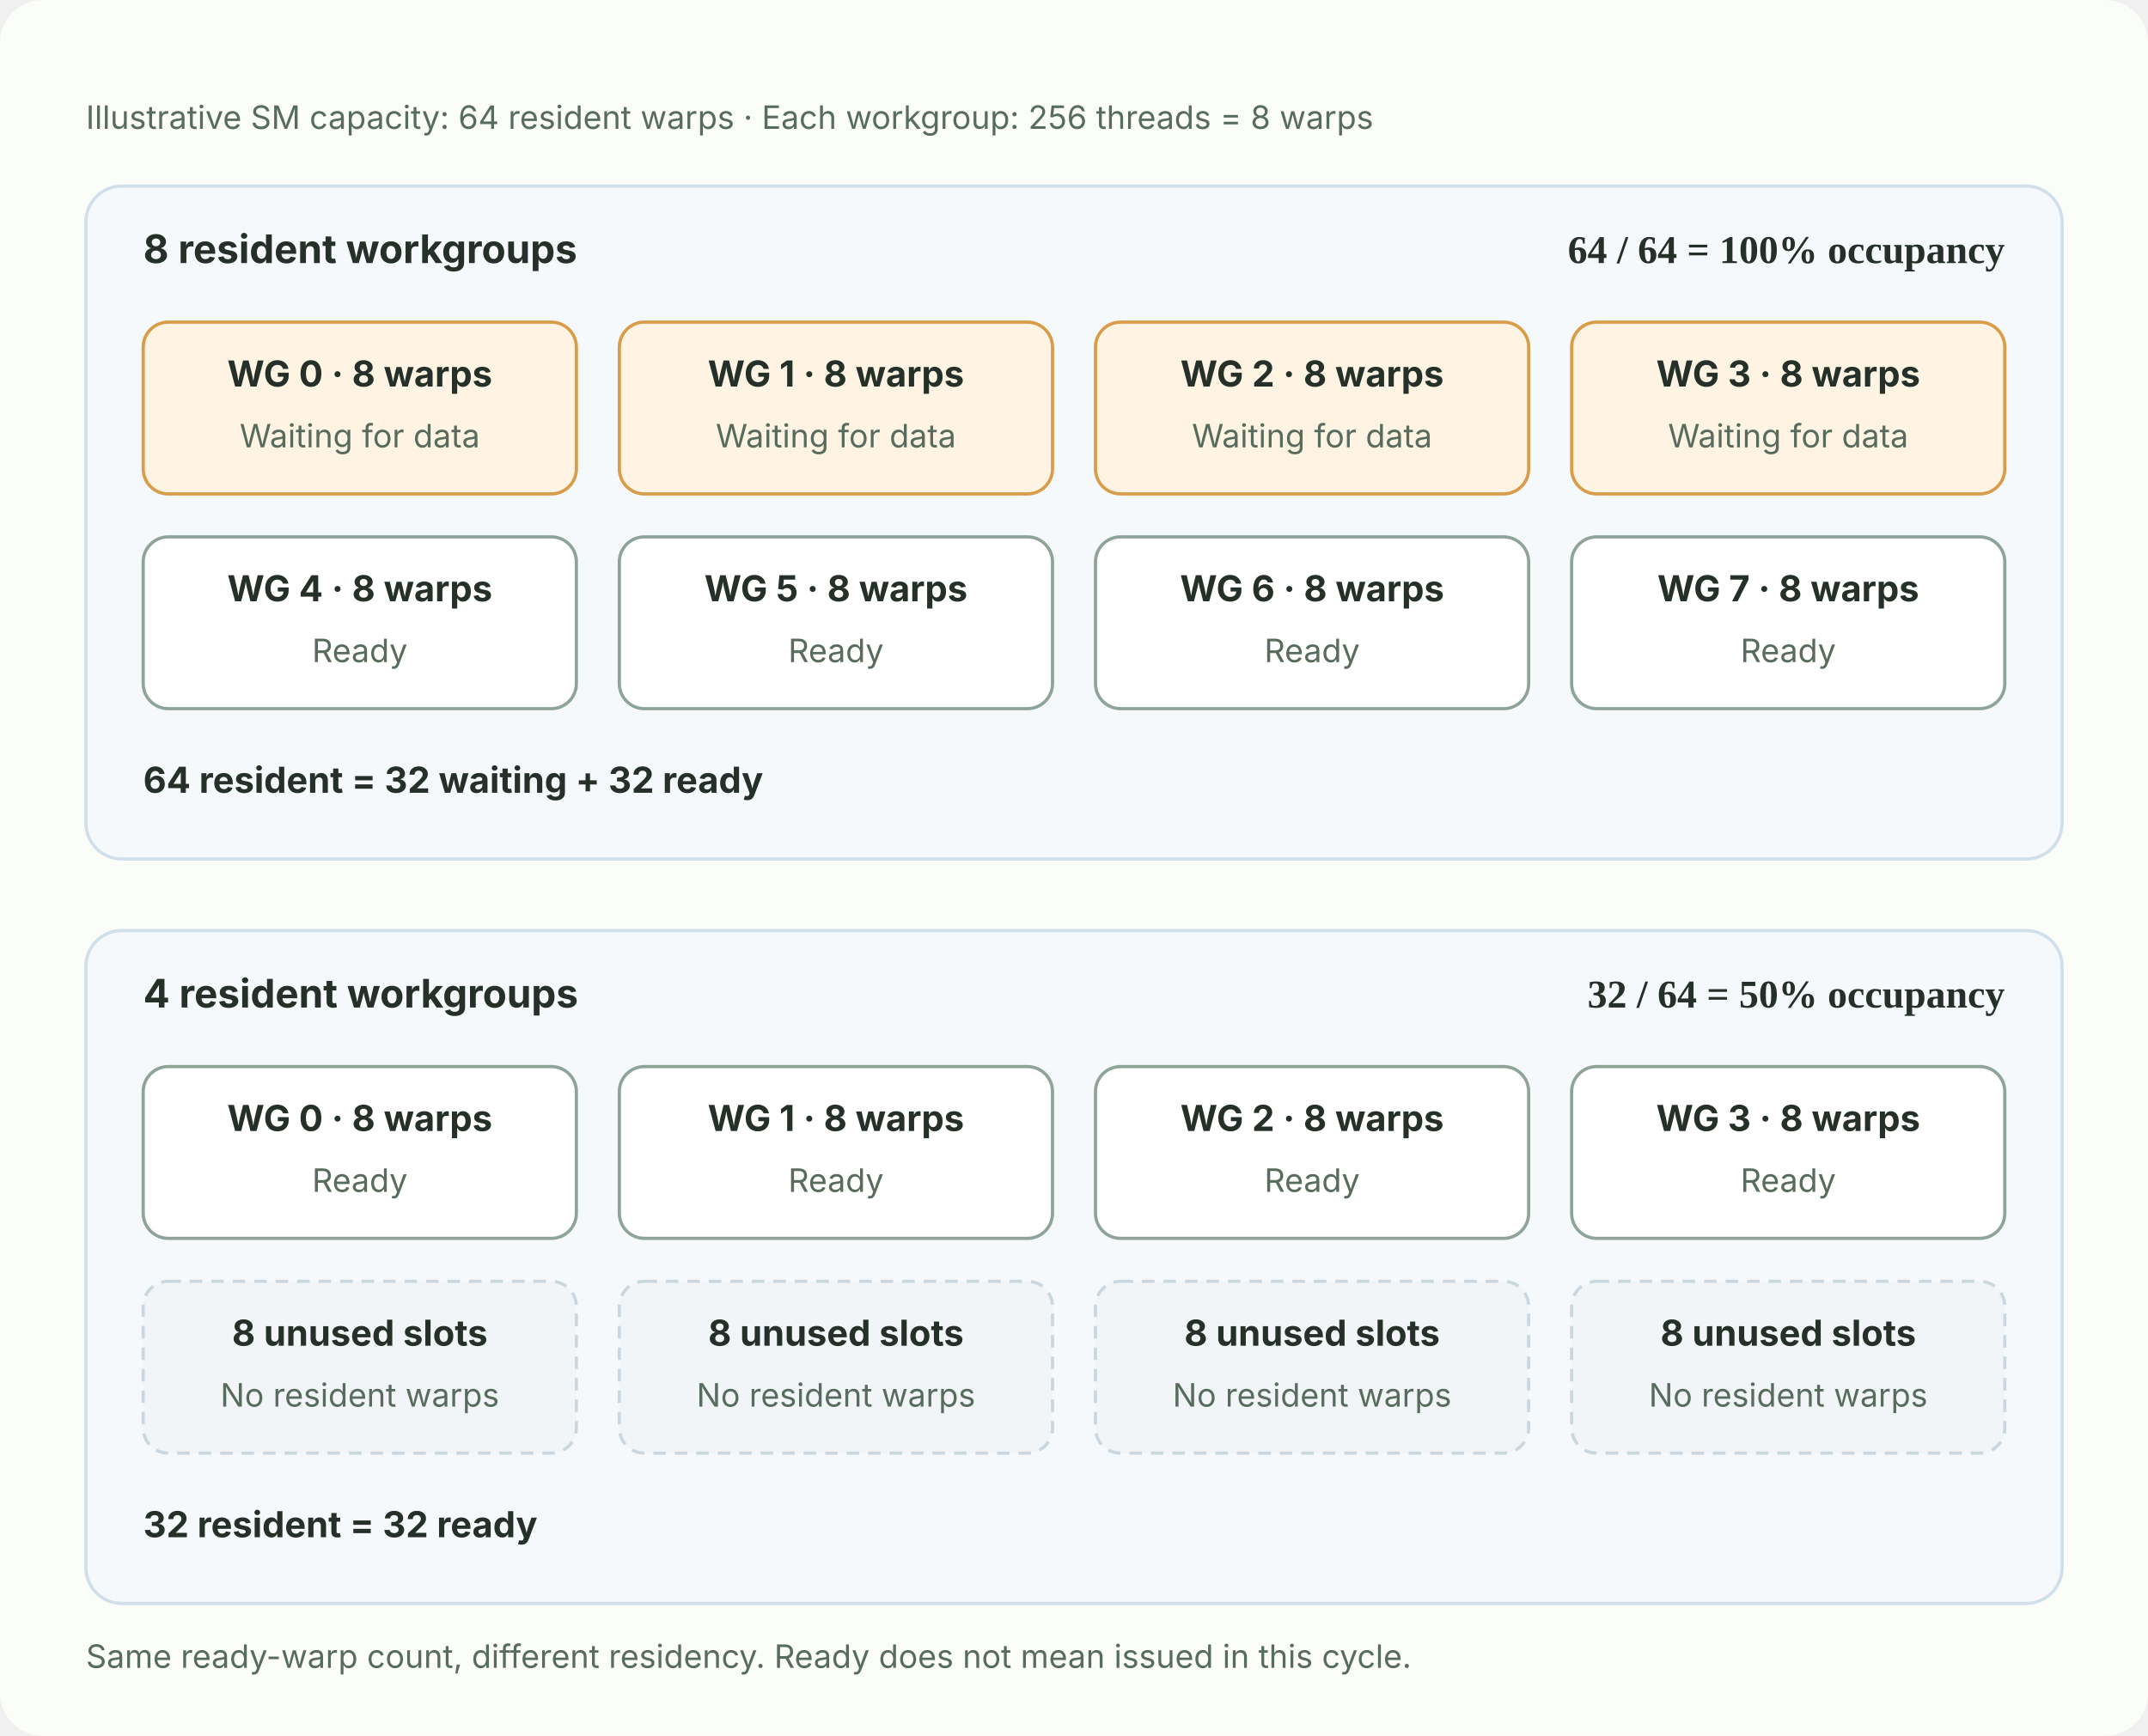
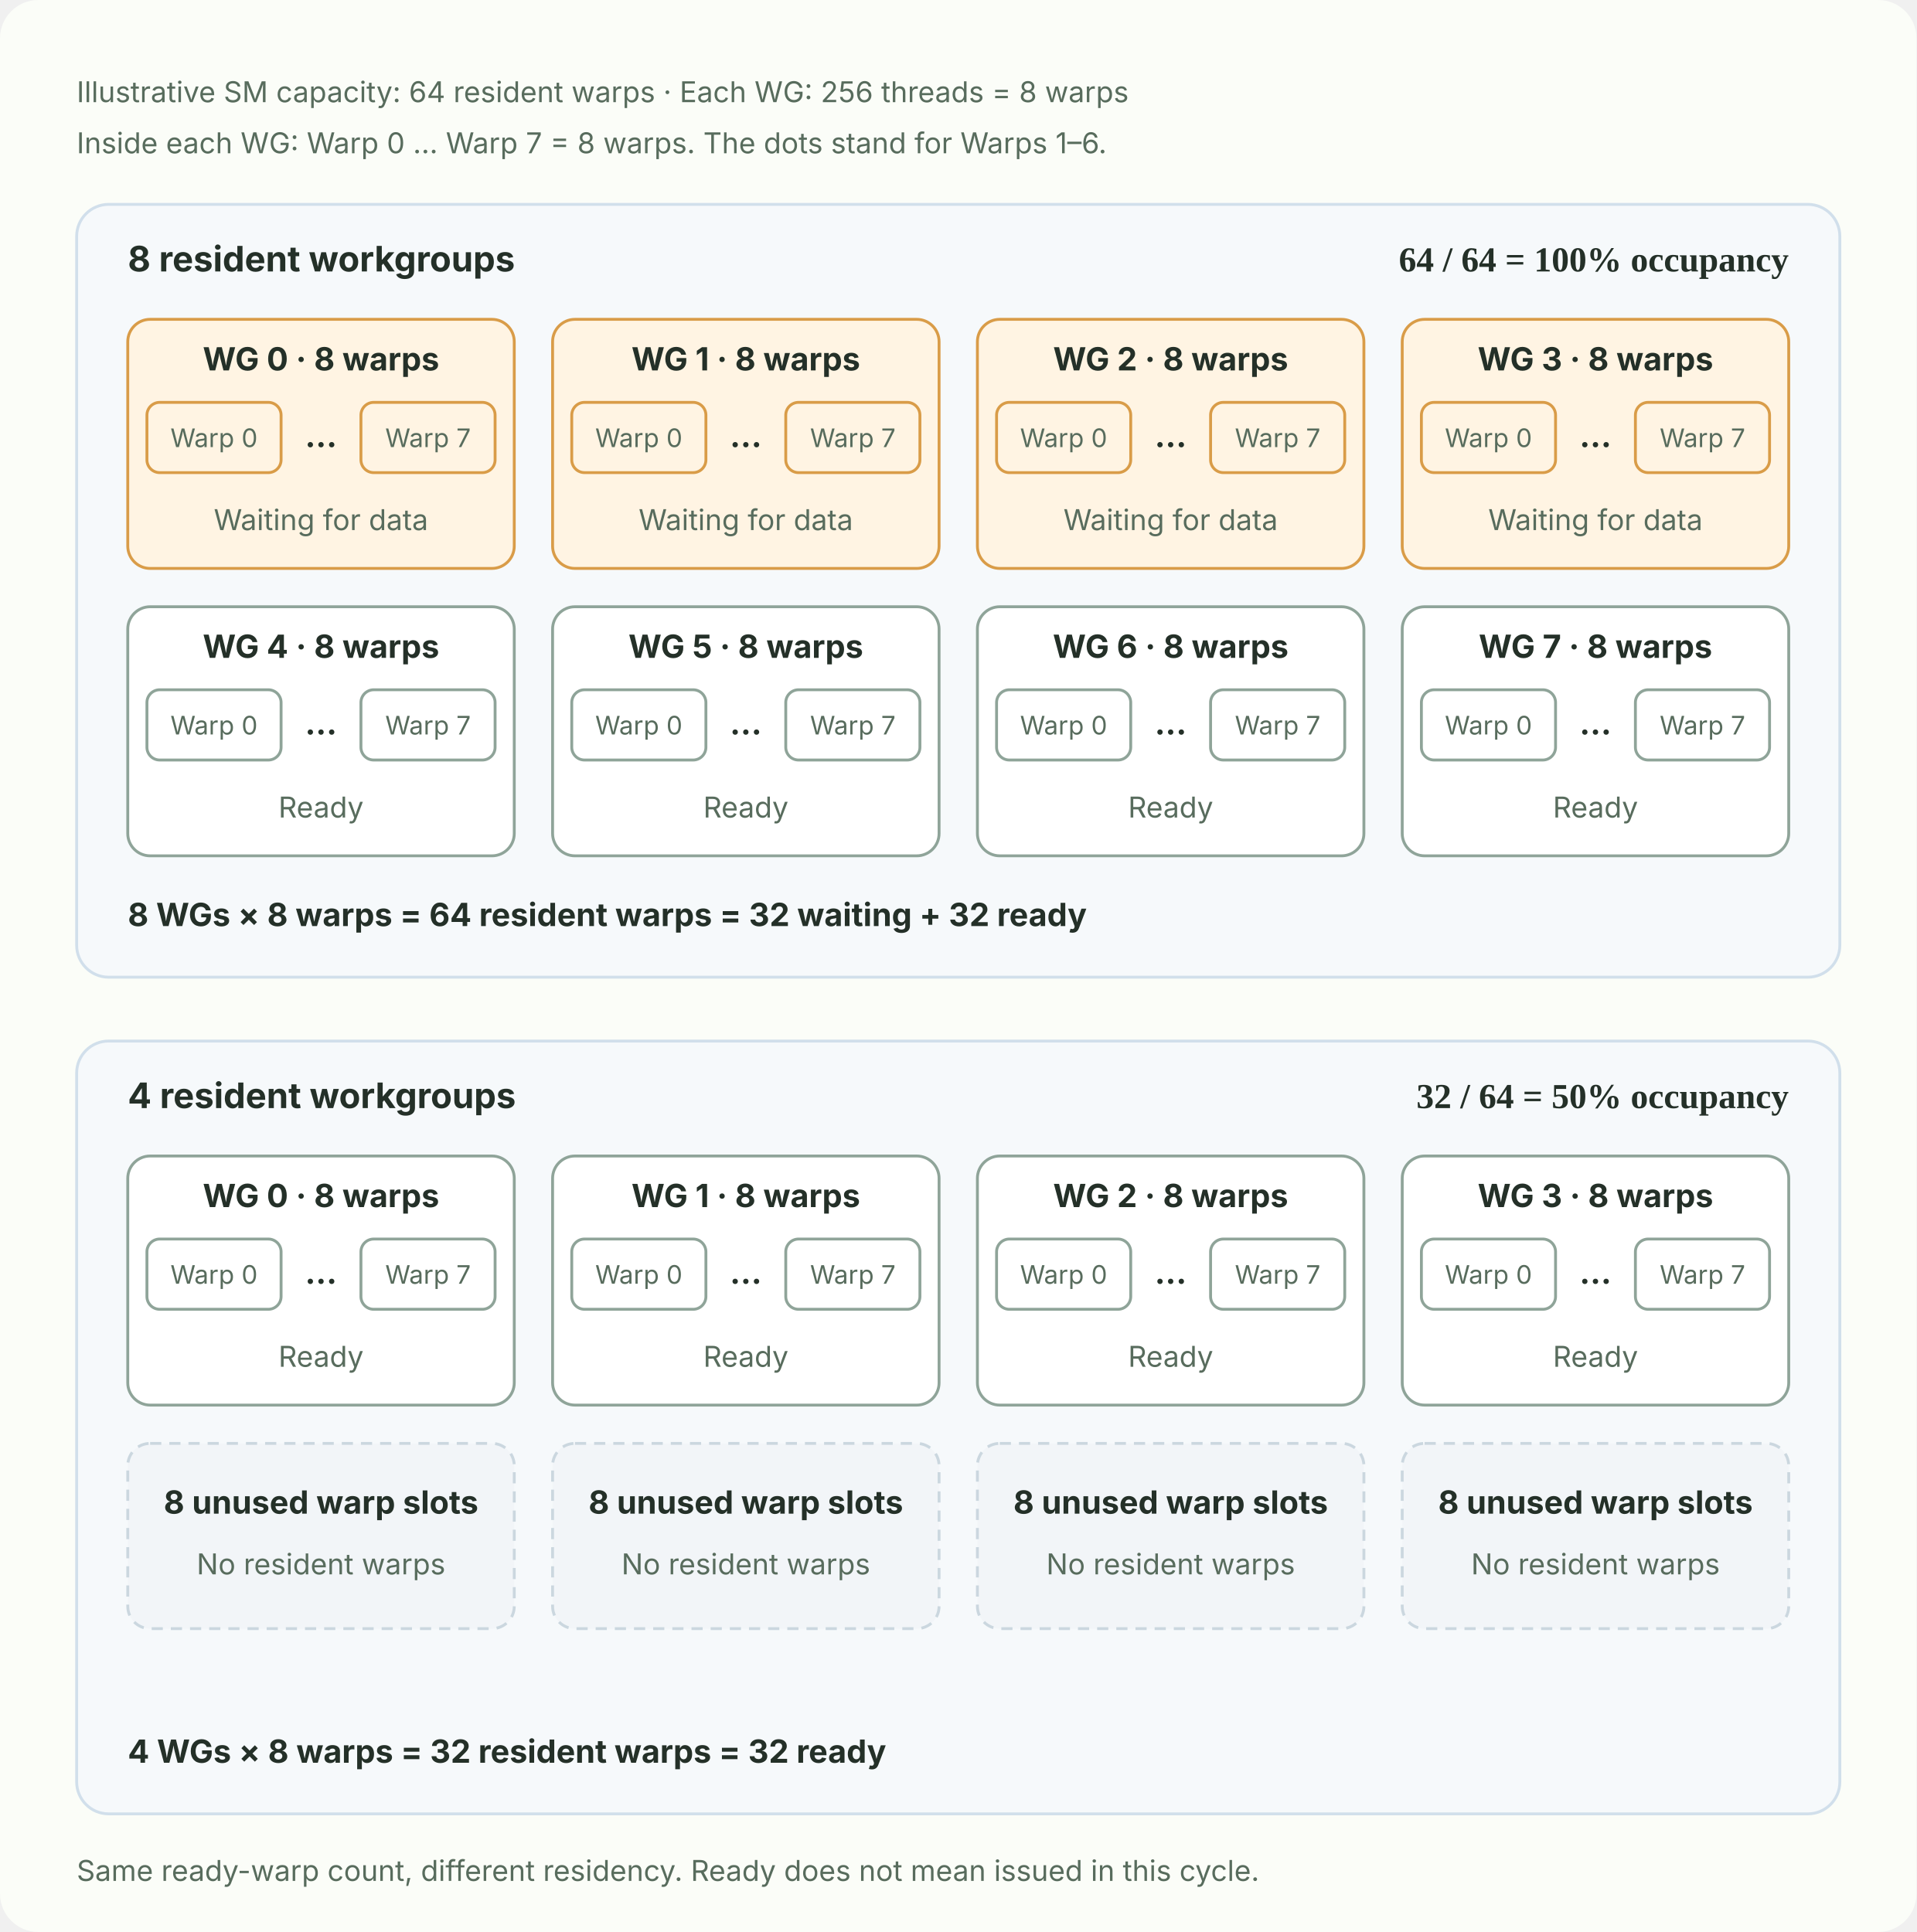
- <svg xmlns="http://www.w3.org/2000/svg" viewBox="0 0 1200 970" role="img" aria-labelledby="title desc">
+ <svg xmlns="http://www.w3.org/2000/svg" viewBox="0 0 1200 1210" role="img" aria-labelledby="title desc">
  <defs>
    <style>
      text { font-family: Inter, ui-sans-serif, system-ui, -apple-system, BlinkMacSystemFont, "Segoe UI", sans-serif; fill: #243028; }
      .section { font-size: 22px; font-weight: 700; }
      .label { font-size: 20px; font-weight: 680; }
      .small { font-size: 18px; fill: #586c5d; }
+       .warp { font-size: 16px; fill: #586c5d; }
      .math { font-family: Georgia, "Times New Roman", serif; font-size: 22px; font-weight: 650; }
      .ready { fill: #fff; stroke: #8fa499; stroke-width: 1.8; }
      .waiting { fill: #fff4e3; stroke: #d99c48; stroke-width: 1.8; }
      .empty { fill: #f2f5f8; stroke: #cbd7df; stroke-width: 1.8; stroke-dasharray: 7 5; }
    </style>
  </defs>
-   <rect width="1200" height="970" rx="24" fill="#fbfdf8" />
-   <text x="48" y="72" class="small">Illustrative SM capacity: 64 resident warps · Each workgroup: 256 threads = 8 warps</text>
-   <rect x="48" y="104" width="1104" height="376" rx="20" fill="#f6f9fb" stroke="#d1dfeb" stroke-width="1.8" />
-   <text x="80" y="147" class="section">8 resident workgroups</text>
-   <text x="1120" y="147" class="math" text-anchor="end">64 / 64 = 100% occupancy</text>
-   <g class="waiting">
-     <rect x="80" y="180" width="242" height="96" rx="14" />
-     <rect x="346" y="180" width="242" height="96" rx="14" />
-     <rect x="612" y="180" width="242" height="96" rx="14" />
-     <rect x="878" y="180" width="242" height="96" rx="14" />
-   </g>
-   <text x="201" y="216" class="label" text-anchor="middle">WG 0 · 8 warps</text>
-   <text x="201" y="250" class="small" text-anchor="middle">Waiting for data</text>
-   <text x="467" y="216" class="label" text-anchor="middle">WG 1 · 8 warps</text>
-   <text x="467" y="250" class="small" text-anchor="middle">Waiting for data</text>
-   <text x="733" y="216" class="label" text-anchor="middle">WG 2 · 8 warps</text>
-   <text x="733" y="250" class="small" text-anchor="middle">Waiting for data</text>
-   <text x="999" y="216" class="label" text-anchor="middle">WG 3 · 8 warps</text>
-   <text x="999" y="250" class="small" text-anchor="middle">Waiting for data</text>
-   <g class="ready">
-     <rect x="80" y="300" width="242" height="96" rx="14" />
-     <rect x="346" y="300" width="242" height="96" rx="14" />
-     <rect x="612" y="300" width="242" height="96" rx="14" />
-     <rect x="878" y="300" width="242" height="96" rx="14" />
-   </g>
-   <text x="201" y="336" class="label" text-anchor="middle">WG 4 · 8 warps</text>
-   <text x="201" y="370" class="small" text-anchor="middle">Ready</text>
-   <text x="467" y="336" class="label" text-anchor="middle">WG 5 · 8 warps</text>
-   <text x="467" y="370" class="small" text-anchor="middle">Ready</text>
-   <text x="733" y="336" class="label" text-anchor="middle">WG 6 · 8 warps</text>
-   <text x="733" y="370" class="small" text-anchor="middle">Ready</text>
-   <text x="999" y="336" class="label" text-anchor="middle">WG 7 · 8 warps</text>
-   <text x="999" y="370" class="small" text-anchor="middle">Ready</text>
-   <text x="80" y="443" class="label">64 resident = 32 waiting + 32 ready</text>
-   <rect x="48" y="520" width="1104" height="376" rx="20" fill="#f6f9fb" stroke="#d1dfeb" stroke-width="1.8" />
-   <text x="80" y="563" class="section">4 resident workgroups</text>
-   <text x="1120" y="563" class="math" text-anchor="end">32 / 64 = 50% occupancy</text>
-   <g class="ready">
-     <rect x="80" y="596" width="242" height="96" rx="14" />
-     <rect x="346" y="596" width="242" height="96" rx="14" />
-     <rect x="612" y="596" width="242" height="96" rx="14" />
-     <rect x="878" y="596" width="242" height="96" rx="14" />
-   </g>
-   <text x="201" y="632" class="label" text-anchor="middle">WG 0 · 8 warps</text>
-   <text x="201" y="666" class="small" text-anchor="middle">Ready</text>
-   <text x="467" y="632" class="label" text-anchor="middle">WG 1 · 8 warps</text>
-   <text x="467" y="666" class="small" text-anchor="middle">Ready</text>
-   <text x="733" y="632" class="label" text-anchor="middle">WG 2 · 8 warps</text>
-   <text x="733" y="666" class="small" text-anchor="middle">Ready</text>
-   <text x="999" y="632" class="label" text-anchor="middle">WG 3 · 8 warps</text>
-   <text x="999" y="666" class="small" text-anchor="middle">Ready</text>
-   <g class="empty">
-     <rect x="80" y="716" width="242" height="96" rx="14" />
-     <rect x="346" y="716" width="242" height="96" rx="14" />
-     <rect x="612" y="716" width="242" height="96" rx="14" />
-     <rect x="878" y="716" width="242" height="96" rx="14" />
-   </g>
-   <text x="201" y="752" class="label" text-anchor="middle">8 unused slots</text>
-   <text x="201" y="786" class="small" text-anchor="middle">No resident warps</text>
-   <text x="467" y="752" class="label" text-anchor="middle">8 unused slots</text>
-   <text x="467" y="786" class="small" text-anchor="middle">No resident warps</text>
-   <text x="733" y="752" class="label" text-anchor="middle">8 unused slots</text>
-   <text x="733" y="786" class="small" text-anchor="middle">No resident warps</text>
-   <text x="999" y="752" class="label" text-anchor="middle">8 unused slots</text>
-   <text x="999" y="786" class="small" text-anchor="middle">No resident warps</text>
-   <text x="80" y="859" class="label">32 resident = 32 ready</text>
-   <text x="48" y="932" class="small">Same ready-warp count, different residency. Ready does not mean issued in this cycle.</text>
+   <rect width="1200" height="1210" rx="24" fill="#fbfdf8" />
+   <text x="48" y="64" class="small">Illustrative SM capacity: 64 resident warps · Each WG: 256 threads = 8 warps</text>
+   <text x="48" y="96" class="small">Inside each WG: Warp 0 … Warp 7 = 8 warps. The dots stand for Warps 1–6.</text>
+   <rect x="48" y="128" width="1104" height="484" rx="20" fill="#f6f9fb" stroke="#d1dfeb" stroke-width="1.8" />
+   <text x="80" y="170" class="section" text-anchor="start">8 resident workgroups</text>
+   <text x="1120" y="170" class="math" text-anchor="end">64 / 64 = 100% occupancy</text>
+   <rect x="80" y="200" width="242" height="156" rx="14" class="waiting" />
+   <text x="201" y="232" class="label" text-anchor="middle">WG 0 · 8 warps</text>
+   <rect x="92" y="252" width="84" height="44" rx="8" class="waiting" />
+   <text x="134" y="280" class="warp" text-anchor="middle">Warp 0</text>
+   <rect x="226" y="252" width="84" height="44" rx="8" class="waiting" />
+   <text x="268" y="280" class="warp" text-anchor="middle">Warp 7</text>
+   <text x="201" y="280" class="label" text-anchor="middle">…</text>
+   <text x="201" y="332" class="small" text-anchor="middle">Waiting for data</text>
+   <rect x="346" y="200" width="242" height="156" rx="14" class="waiting" />
+   <text x="467" y="232" class="label" text-anchor="middle">WG 1 · 8 warps</text>
+   <rect x="358" y="252" width="84" height="44" rx="8" class="waiting" />
+   <text x="400" y="280" class="warp" text-anchor="middle">Warp 0</text>
+   <rect x="492" y="252" width="84" height="44" rx="8" class="waiting" />
+   <text x="534" y="280" class="warp" text-anchor="middle">Warp 7</text>
+   <text x="467" y="280" class="label" text-anchor="middle">…</text>
+   <text x="467" y="332" class="small" text-anchor="middle">Waiting for data</text>
+   <rect x="612" y="200" width="242" height="156" rx="14" class="waiting" />
+   <text x="733" y="232" class="label" text-anchor="middle">WG 2 · 8 warps</text>
+   <rect x="624" y="252" width="84" height="44" rx="8" class="waiting" />
+   <text x="666" y="280" class="warp" text-anchor="middle">Warp 0</text>
+   <rect x="758" y="252" width="84" height="44" rx="8" class="waiting" />
+   <text x="800" y="280" class="warp" text-anchor="middle">Warp 7</text>
+   <text x="733" y="280" class="label" text-anchor="middle">…</text>
+   <text x="733" y="332" class="small" text-anchor="middle">Waiting for data</text>
+   <rect x="878" y="200" width="242" height="156" rx="14" class="waiting" />
+   <text x="999" y="232" class="label" text-anchor="middle">WG 3 · 8 warps</text>
+   <rect x="890" y="252" width="84" height="44" rx="8" class="waiting" />
+   <text x="932" y="280" class="warp" text-anchor="middle">Warp 0</text>
+   <rect x="1024" y="252" width="84" height="44" rx="8" class="waiting" />
+   <text x="1066" y="280" class="warp" text-anchor="middle">Warp 7</text>
+   <text x="999" y="280" class="label" text-anchor="middle">…</text>
+   <text x="999" y="332" class="small" text-anchor="middle">Waiting for data</text>
+   <rect x="80" y="380" width="242" height="156" rx="14" class="ready" />
+   <text x="201" y="412" class="label" text-anchor="middle">WG 4 · 8 warps</text>
+   <rect x="92" y="432" width="84" height="44" rx="8" class="ready" />
+   <text x="134" y="460" class="warp" text-anchor="middle">Warp 0</text>
+   <rect x="226" y="432" width="84" height="44" rx="8" class="ready" />
+   <text x="268" y="460" class="warp" text-anchor="middle">Warp 7</text>
+   <text x="201" y="460" class="label" text-anchor="middle">…</text>
+   <text x="201" y="512" class="small" text-anchor="middle">Ready</text>
+   <rect x="346" y="380" width="242" height="156" rx="14" class="ready" />
+   <text x="467" y="412" class="label" text-anchor="middle">WG 5 · 8 warps</text>
+   <rect x="358" y="432" width="84" height="44" rx="8" class="ready" />
+   <text x="400" y="460" class="warp" text-anchor="middle">Warp 0</text>
+   <rect x="492" y="432" width="84" height="44" rx="8" class="ready" />
+   <text x="534" y="460" class="warp" text-anchor="middle">Warp 7</text>
+   <text x="467" y="460" class="label" text-anchor="middle">…</text>
+   <text x="467" y="512" class="small" text-anchor="middle">Ready</text>
+   <rect x="612" y="380" width="242" height="156" rx="14" class="ready" />
+   <text x="733" y="412" class="label" text-anchor="middle">WG 6 · 8 warps</text>
+   <rect x="624" y="432" width="84" height="44" rx="8" class="ready" />
+   <text x="666" y="460" class="warp" text-anchor="middle">Warp 0</text>
+   <rect x="758" y="432" width="84" height="44" rx="8" class="ready" />
+   <text x="800" y="460" class="warp" text-anchor="middle">Warp 7</text>
+   <text x="733" y="460" class="label" text-anchor="middle">…</text>
+   <text x="733" y="512" class="small" text-anchor="middle">Ready</text>
+   <rect x="878" y="380" width="242" height="156" rx="14" class="ready" />
+   <text x="999" y="412" class="label" text-anchor="middle">WG 7 · 8 warps</text>
+   <rect x="890" y="432" width="84" height="44" rx="8" class="ready" />
+   <text x="932" y="460" class="warp" text-anchor="middle">Warp 0</text>
+   <rect x="1024" y="432" width="84" height="44" rx="8" class="ready" />
+   <text x="1066" y="460" class="warp" text-anchor="middle">Warp 7</text>
+   <text x="999" y="460" class="label" text-anchor="middle">…</text>
+   <text x="999" y="512" class="small" text-anchor="middle">Ready</text>
+   <text x="80" y="580" class="label" text-anchor="start">8 WGs × 8 warps = 64 resident warps = 32 waiting + 32 ready</text>
+   <rect x="48" y="652" width="1104" height="484" rx="20" fill="#f6f9fb" stroke="#d1dfeb" stroke-width="1.8" />
+   <text x="80" y="694" class="section" text-anchor="start">4 resident workgroups</text>
+   <text x="1120" y="694" class="math" text-anchor="end">32 / 64 = 50% occupancy</text>
+   <rect x="80" y="724" width="242" height="156" rx="14" class="ready" />
+   <text x="201" y="756" class="label" text-anchor="middle">WG 0 · 8 warps</text>
+   <rect x="92" y="776" width="84" height="44" rx="8" class="ready" />
+   <text x="134" y="804" class="warp" text-anchor="middle">Warp 0</text>
+   <rect x="226" y="776" width="84" height="44" rx="8" class="ready" />
+   <text x="268" y="804" class="warp" text-anchor="middle">Warp 7</text>
+   <text x="201" y="804" class="label" text-anchor="middle">…</text>
+   <text x="201" y="856" class="small" text-anchor="middle">Ready</text>
+   <rect x="346" y="724" width="242" height="156" rx="14" class="ready" />
+   <text x="467" y="756" class="label" text-anchor="middle">WG 1 · 8 warps</text>
+   <rect x="358" y="776" width="84" height="44" rx="8" class="ready" />
+   <text x="400" y="804" class="warp" text-anchor="middle">Warp 0</text>
+   <rect x="492" y="776" width="84" height="44" rx="8" class="ready" />
+   <text x="534" y="804" class="warp" text-anchor="middle">Warp 7</text>
+   <text x="467" y="804" class="label" text-anchor="middle">…</text>
+   <text x="467" y="856" class="small" text-anchor="middle">Ready</text>
+   <rect x="612" y="724" width="242" height="156" rx="14" class="ready" />
+   <text x="733" y="756" class="label" text-anchor="middle">WG 2 · 8 warps</text>
+   <rect x="624" y="776" width="84" height="44" rx="8" class="ready" />
+   <text x="666" y="804" class="warp" text-anchor="middle">Warp 0</text>
+   <rect x="758" y="776" width="84" height="44" rx="8" class="ready" />
+   <text x="800" y="804" class="warp" text-anchor="middle">Warp 7</text>
+   <text x="733" y="804" class="label" text-anchor="middle">…</text>
+   <text x="733" y="856" class="small" text-anchor="middle">Ready</text>
+   <rect x="878" y="724" width="242" height="156" rx="14" class="ready" />
+   <text x="999" y="756" class="label" text-anchor="middle">WG 3 · 8 warps</text>
+   <rect x="890" y="776" width="84" height="44" rx="8" class="ready" />
+   <text x="932" y="804" class="warp" text-anchor="middle">Warp 0</text>
+   <rect x="1024" y="776" width="84" height="44" rx="8" class="ready" />
+   <text x="1066" y="804" class="warp" text-anchor="middle">Warp 7</text>
+   <text x="999" y="804" class="label" text-anchor="middle">…</text>
+   <text x="999" y="856" class="small" text-anchor="middle">Ready</text>
+   <rect x="80" y="904" width="242" height="116" rx="14" class="empty" />
+   <text x="201" y="948" class="label" text-anchor="middle">8 unused warp slots</text>
+   <text x="201" y="986" class="small" text-anchor="middle">No resident warps</text>
+   <rect x="346" y="904" width="242" height="116" rx="14" class="empty" />
+   <text x="467" y="948" class="label" text-anchor="middle">8 unused warp slots</text>
+   <text x="467" y="986" class="small" text-anchor="middle">No resident warps</text>
+   <rect x="612" y="904" width="242" height="116" rx="14" class="empty" />
+   <text x="733" y="948" class="label" text-anchor="middle">8 unused warp slots</text>
+   <text x="733" y="986" class="small" text-anchor="middle">No resident warps</text>
+   <rect x="878" y="904" width="242" height="116" rx="14" class="empty" />
+   <text x="999" y="948" class="label" text-anchor="middle">8 unused warp slots</text>
+   <text x="999" y="986" class="small" text-anchor="middle">No resident warps</text>
+   <text x="80" y="1104" class="label" text-anchor="start">4 WGs × 8 warps = 32 resident warps = 32 ready</text>
+   <text x="48" y="1178" class="small" text-anchor="start">Same ready-warp count, different residency. Ready does not mean issued in this cycle.</text>
</svg>
